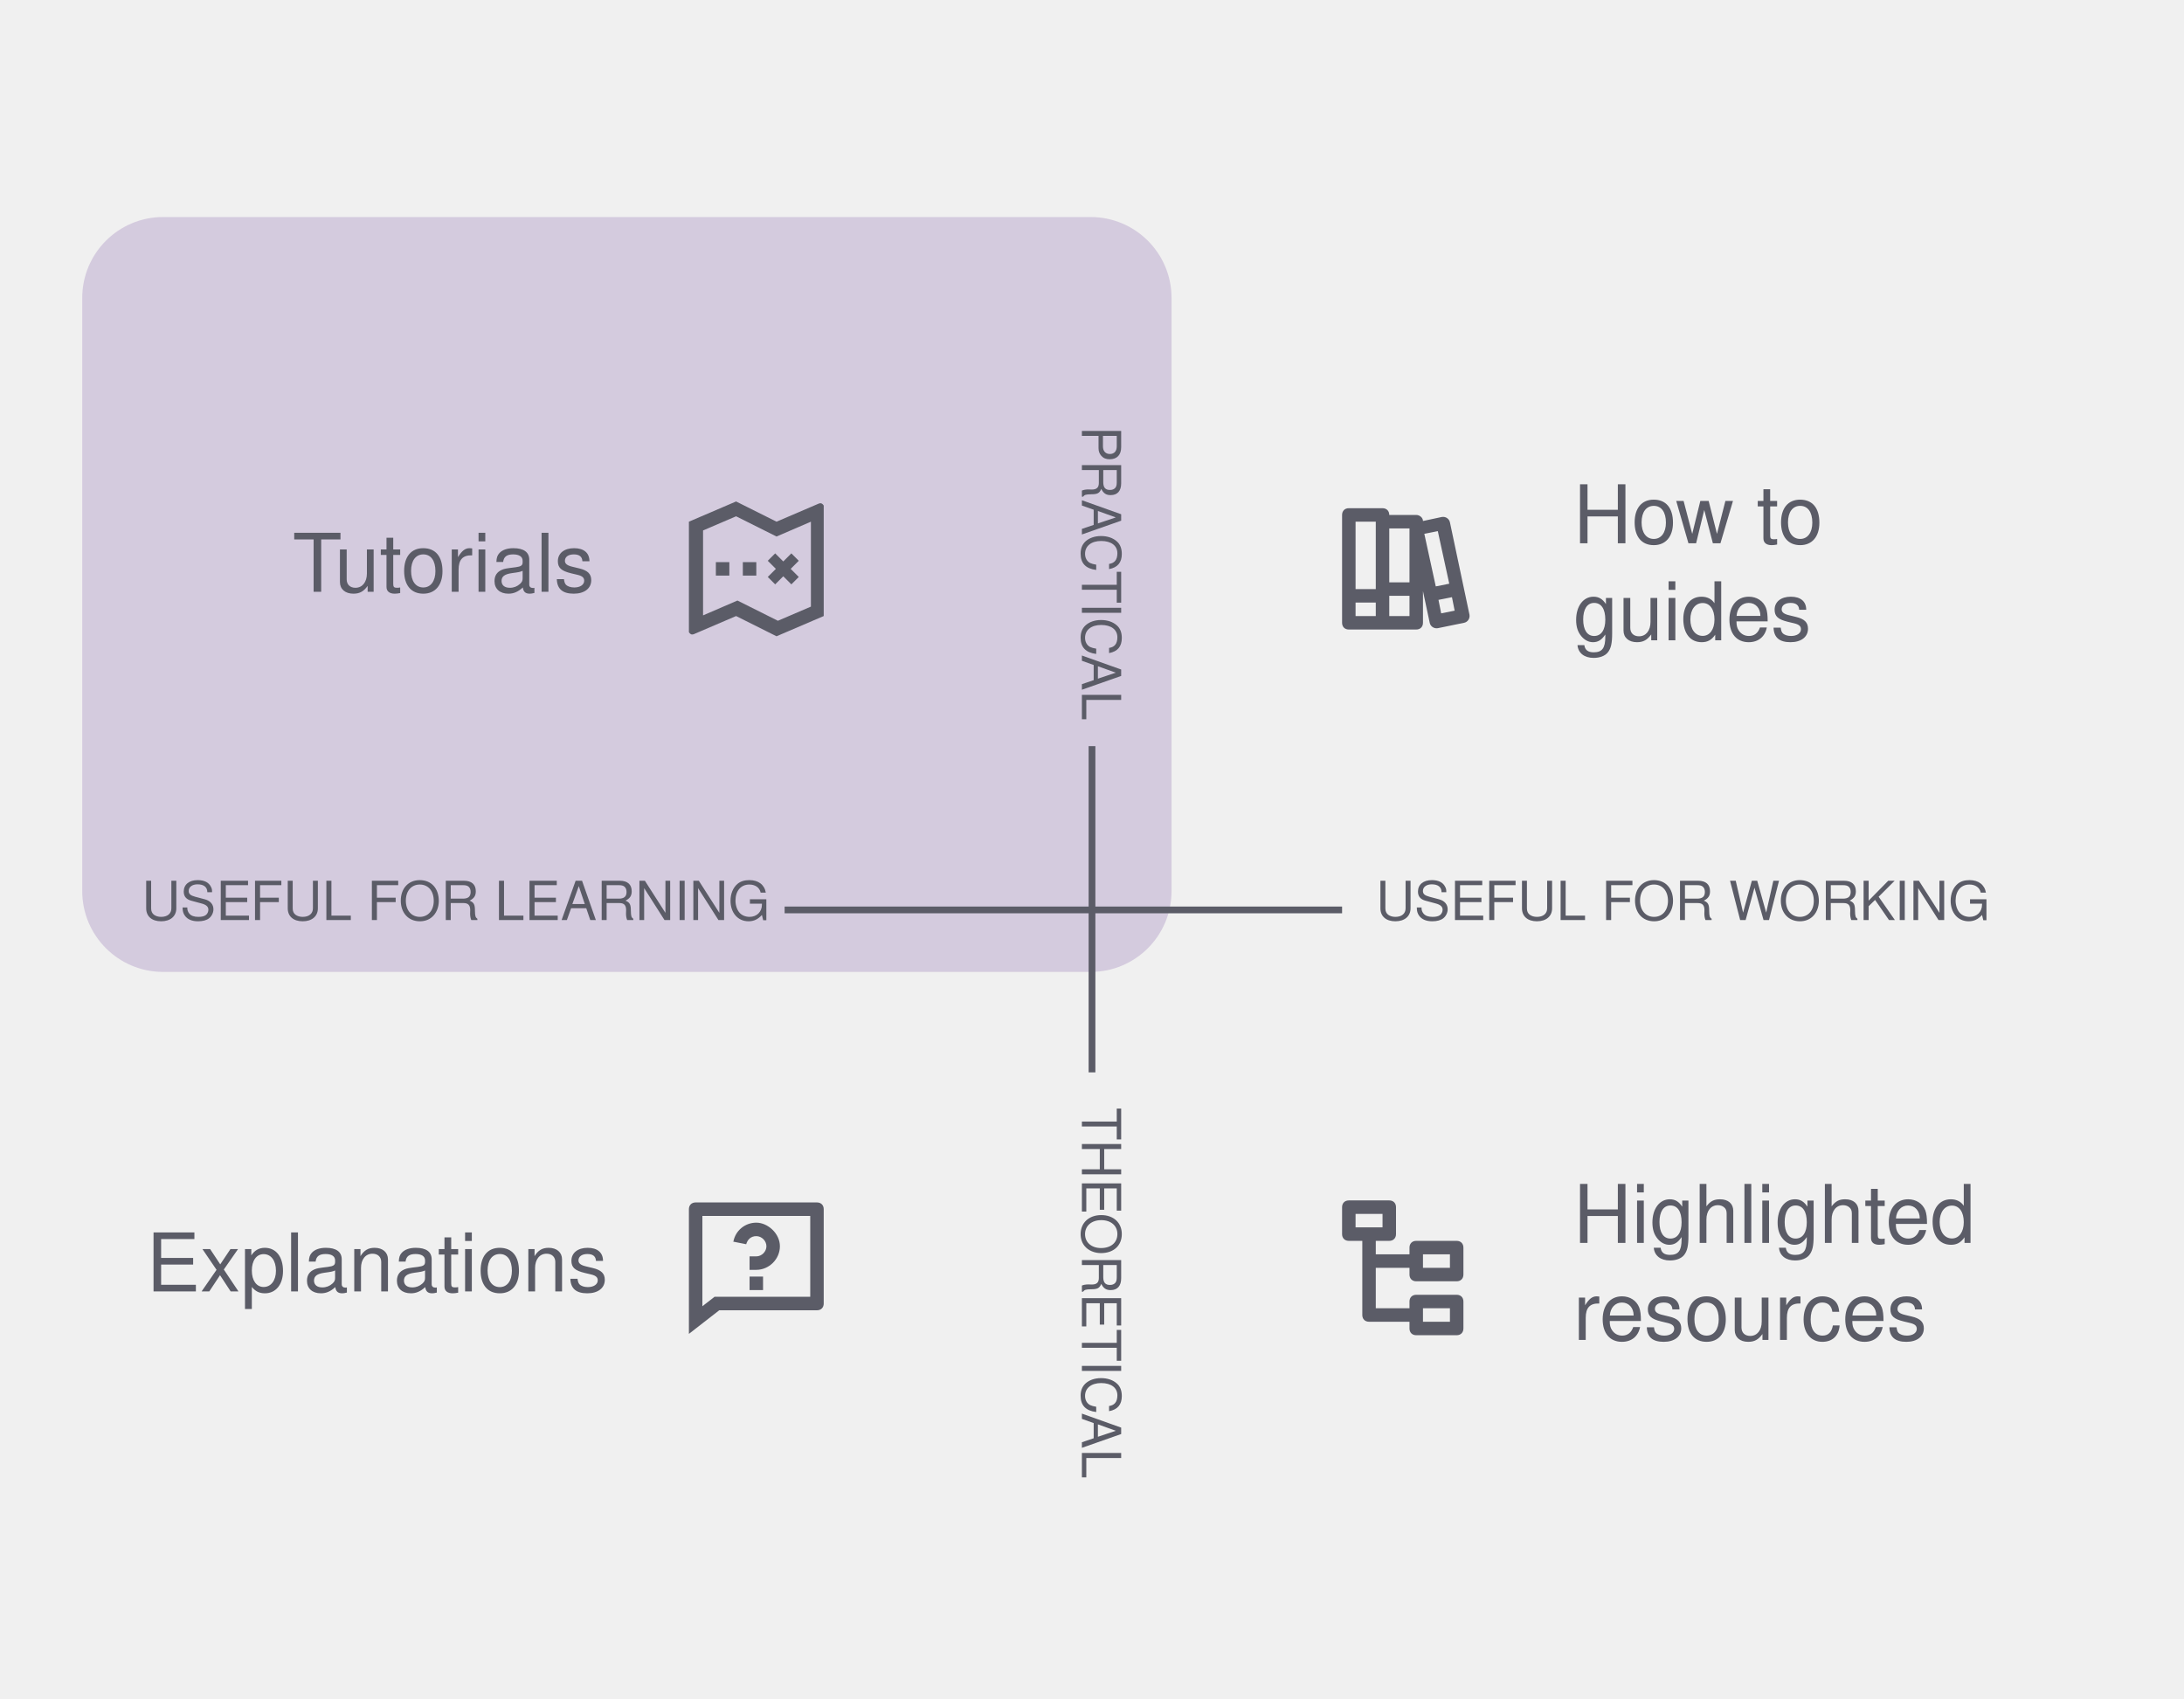
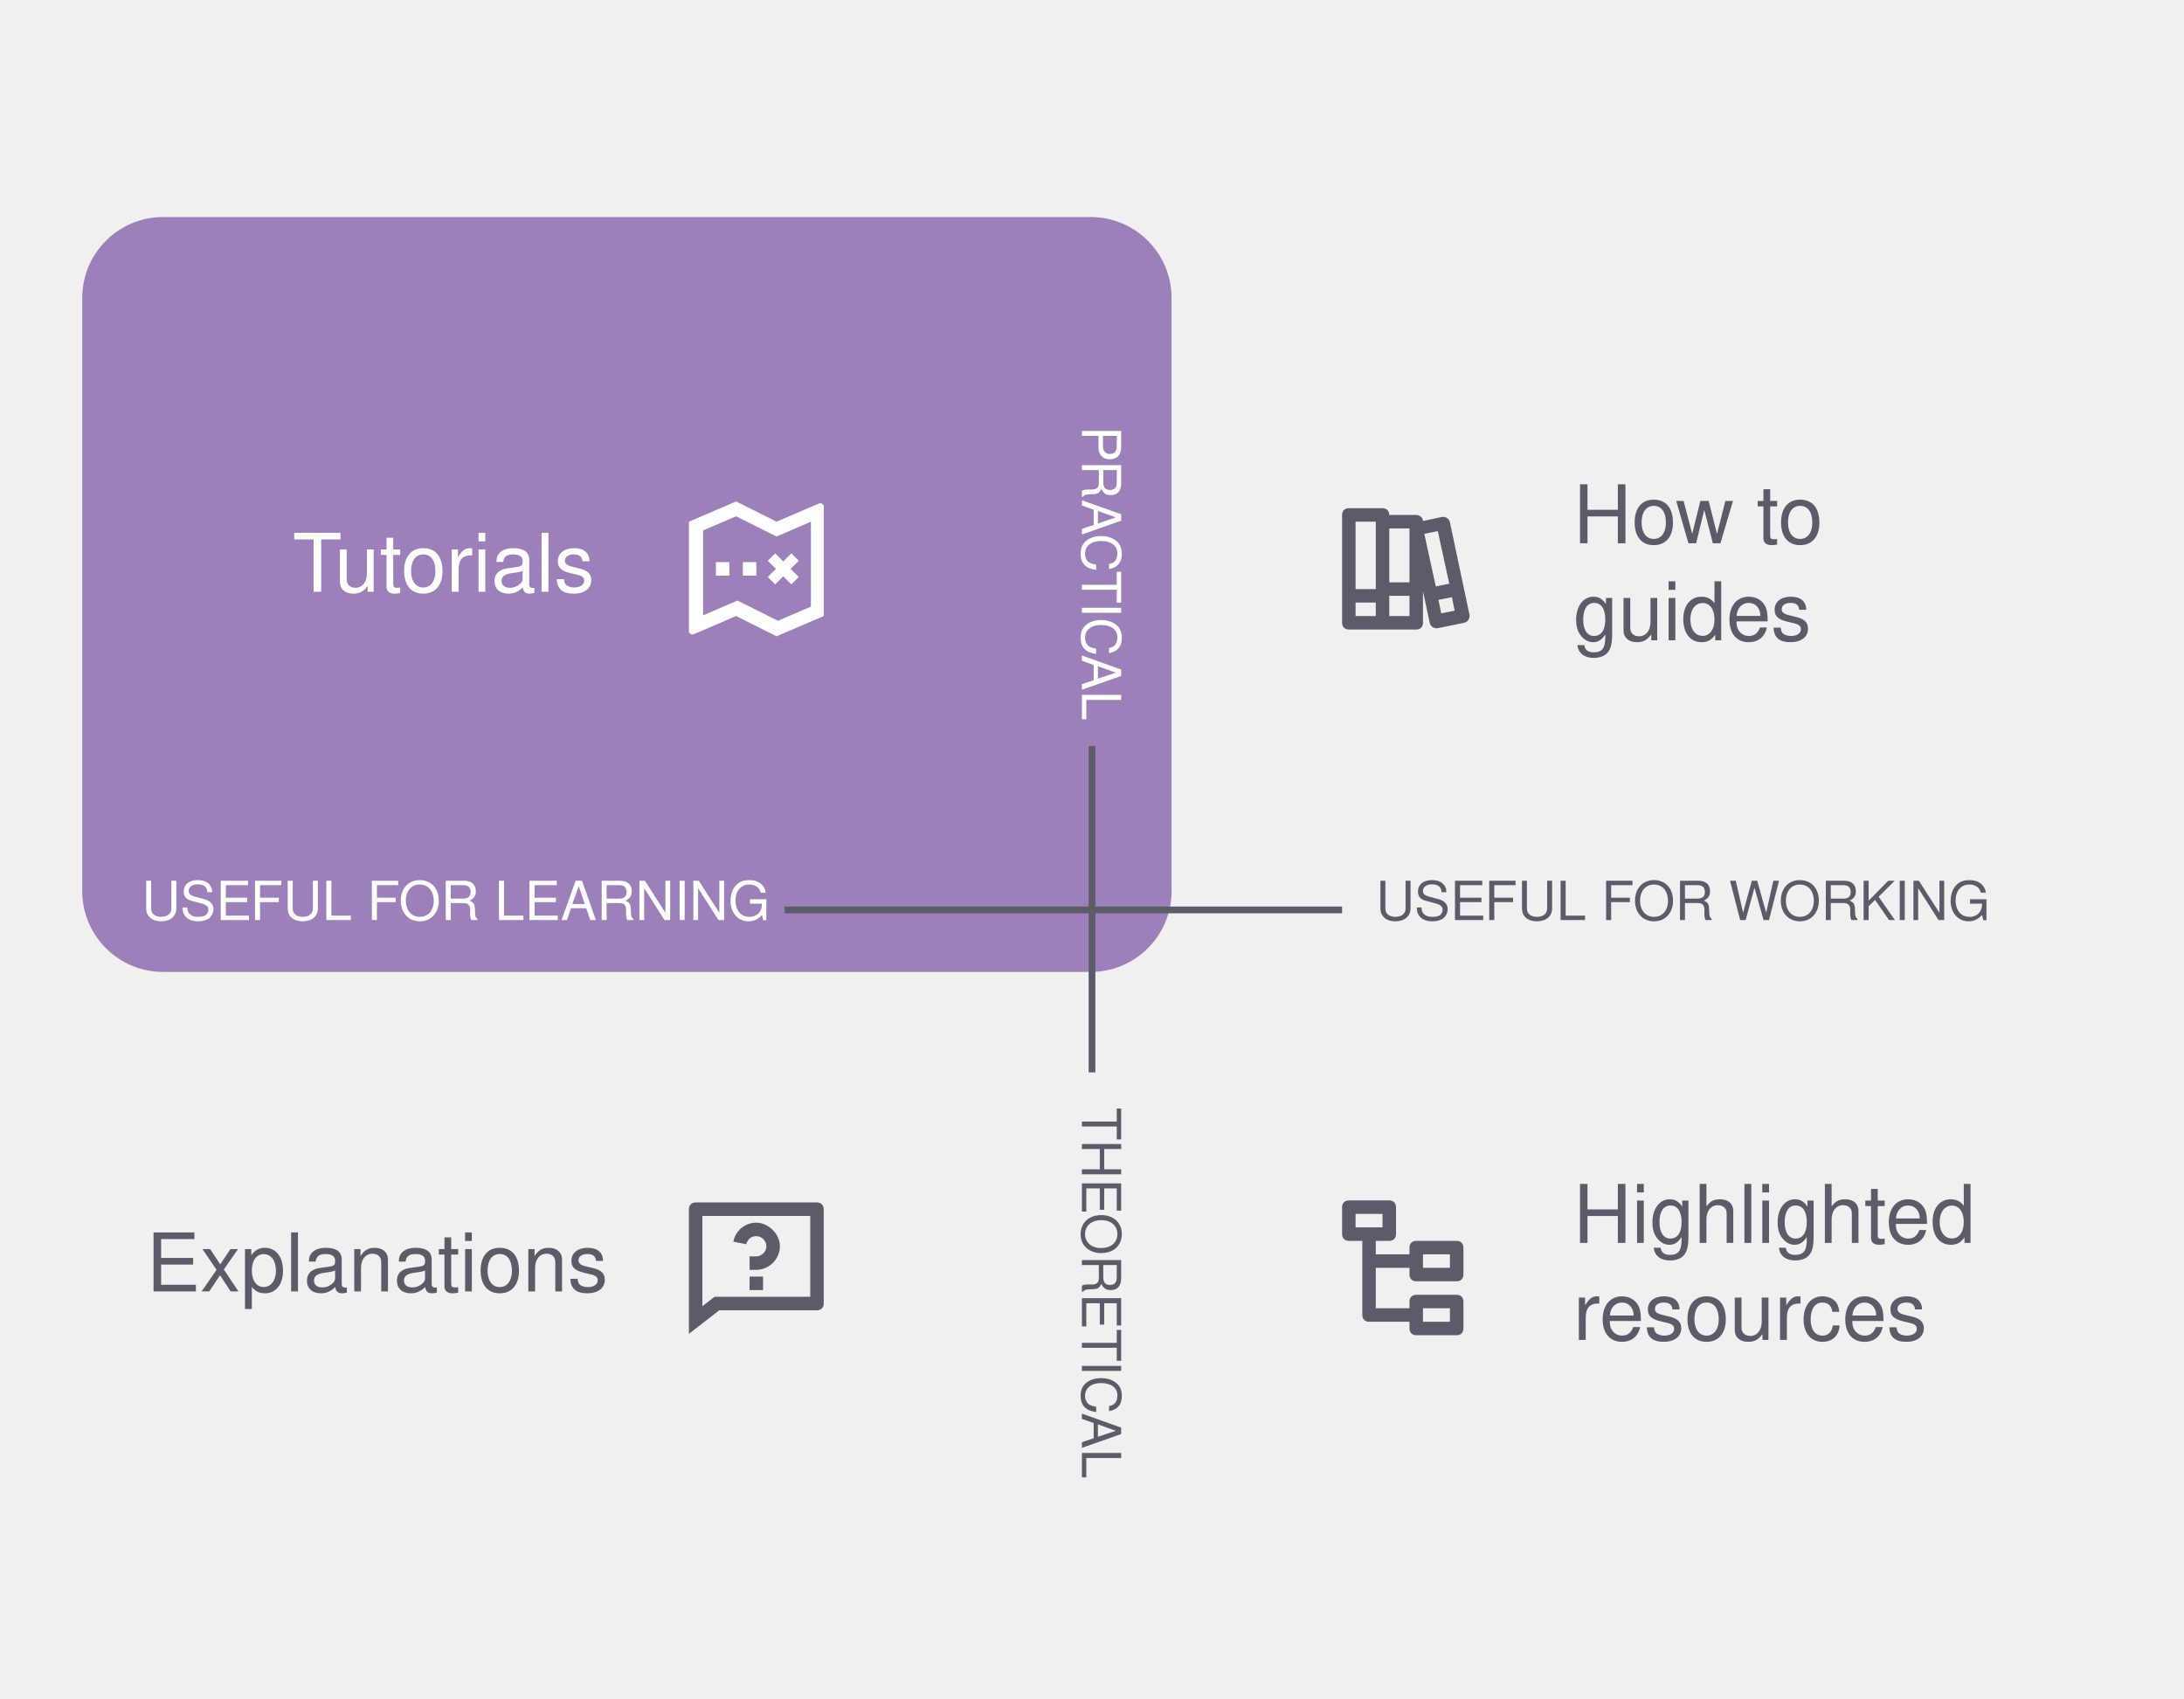
<svg xmlns="http://www.w3.org/2000/svg" id="Layer_1" version="1.1" viewBox="0 0 324 252">
  <defs>
    <style>
-       .st0 {
+       .st0, .st1 {
        font-family: 'Helvetica Neue', Helvetica, Arial, sans-serif;
        font-size: 8px;
      }

-       .st0, .st1, .st2 {
+       .st0, .st2, .st3 {
        fill: #5b5c67;
      }

-       .st3 {
+       .st1, .st4, .st5 {
+         fill: #fff;
+       }
+ 
+       .st6 {
        fill: none;
        stroke: #5b5c67;
        stroke-miterlimit: 10;
      }

-       .st2 {
+       .st5, .st3 {
        font-family: 'Helvetica Neue', Helvetica, Arial, sans-serif;
        font-size: 12px;
        font-weight: 500;
      }

-       .st4 {
+       .st7 {
        fill: #663695;
-         opacity: .2;
+         opacity: .6;
      }
    </style>
  </defs>
-   <rect class="st4" x="12.2" y="32.2" width="161.6" height="112" rx="12" ry="12" transform="translate(186 176.4) rotate(180)" />
-   <line class="st3" x1="162" y1="110.7" x2="162" y2="159.1" />
-   <line class="st3" x1="116.4" y1="135" x2="199.1" y2="135" />
-   <text class="st0" transform="translate(160.5 63.2) rotate(90)">
+   <rect class="st7" x="12.2" y="32.2" width="161.6" height="112" rx="12" ry="12" transform="translate(186 176.4) rotate(180)" />
+   <line class="st6" x1="162" y1="110.7" x2="162" y2="159.1" />
+   <line class="st6" x1="116.4" y1="135" x2="199.1" y2="135" />
+   <text class="st1" transform="translate(160.5 63.2) rotate(90)">
    <tspan x="0" y="0">PRACTICAL</tspan>
  </text>
  <text class="st0" transform="translate(160.5 164.3) rotate(90)">
    <tspan x="0" y="0">THEORETICAL</tspan>
  </text>
-   <text class="st2" transform="translate(43.4 87.8)">
+   <text class="st5" transform="translate(43.4 87.8)">
    <tspan x="0" y="0">Tutorials</tspan>
  </text>
-   <text class="st2" transform="translate(21.7 191.6)">
+   <text class="st3" transform="translate(21.7 191.6)">
    <tspan x="0" y="0">Explanations</tspan>
  </text>
-   <text class="st2" transform="translate(233.4 184.4)">
+   <text class="st3" transform="translate(233.4 184.4)">
    <tspan x="0" y="0">Highlighted</tspan>
    <tspan x="0" y="14.4">resources</tspan>
  </text>
-   <text class="st2" transform="translate(233.4 80.6)">
+   <text class="st3" transform="translate(233.4 80.6)">
    <tspan x="0" y="0">How to</tspan>
    <tspan x="0" y="14.4">guides</tspan>
  </text>
-   <text class="st0" transform="translate(21 136.5)">
+   <text class="st1" transform="translate(21 136.5)">
    <tspan x="0" y="0">USEFUL FOR LEARNING</tspan>
  </text>
  <text class="st0" transform="translate(204.1 136.5)">
    <tspan x="0" y="0">USEFUL FOR WORKING</tspan>
  </text>
-   <path class="st1" d="M206.1,178.1c.6,0,1,.4,1,1v4c0,.6-.4,1-1,1h-2v2h5v-1c0-.6.4-1,1-1h6c.6,0,1,.4,1,1v4c0,.6-.4,1-1,1h-6c-.6,0-1-.4-1-1v-1h-5v6h5v-1c0-.6.4-1,1-1h6c.6,0,1,.4,1,1v4c0,.6-.4,1-1,1h-6c-.6,0-1-.4-1-1v-1h-6c-.6,0-1-.4-1-1v-11h-2c-.6,0-1-.4-1-1v-4c0-.6.4-1,1-1h6ZM215.1,194.1h-4v2h4v-2ZM215.1,186.1h-4v2h4v-2ZM205.1,180.1h-4v2h4v-2Z" />
-   <path class="st1" d="M115.2,79.6l-6-3-4.9,2.1v12.6l5.1-2.2,6,3,4.9-2.1v-12.6l-5.1,2.2ZM102.2,77.4l7-3,6,3,6.3-2.7c.3-.1.5,0,.7.3,0,0,0,.1,0,.2v16.2l-7,3-6-3-6.3,2.7c-.3.1-.5,0-.7-.3,0,0,0-.1,0-.2v-16.2ZM106.2,83.4h2v2h-2v-2ZM110.2,83.4h2v2h-2v-2ZM116.2,83.3l1.2-1.2,1.1,1.1-1.2,1.2,1.2,1.2-1.1,1.1-1.2-1.2-1.2,1.2-1.1-1.1,1.2-1.2-1.2-1.2,1.1-1.1,1.2,1.2Z" />
-   <path class="st1" d="M200.1,75.4c-.6,0-1,.4-1,1v16c0,.6.4,1,1,1h10c.6,0,1-.4,1-1v-4.7l1,4.7c.1.5.6.9,1.2.8l3.9-.8c.5-.1.9-.6.8-1.2l-2.9-13.7c-.1-.5-.6-.9-1.2-.8l-2.8.6c0-.5-.5-.9-1-.9h-4c0-.6-.4-1-1-1h-5ZM206.1,78.4h3v8h-3v-8ZM206.1,91.4v-3h3v3h-3ZM204.1,77.4v10h-3v-10h3ZM204.1,89.4v2h-3v-2h3ZM213.4,89l2-.4.4,2-2,.4-.4-2ZM213,87l-1.7-7.8,2-.4,1.7,7.8-2,.4Z" />
-   <path class="st1" d="M106,192.4h14.2v-12h-16v13.4l1.8-1.4ZM106.7,194.4l-4.5,3.5v-18.5c0-.6.4-1,1-1h18c.6,0,1,.4,1,1v14c0,.6-.4,1-1,1h-14.5ZM111.2,189.4h2v2h-2v-2ZM108.8,184.2c.3-1.6,1.7-2.8,3.4-2.8s3.5,1.6,3.5,3.5-1.6,3.5-3.5,3.5h-1v-2h1c.8,0,1.5-.7,1.5-1.5s-.7-1.5-1.5-1.5-1.3.5-1.5,1.2l-2-.4Z" />
+   <path class="st2" d="M206.1,178.1c.6,0,1,.4,1,1v4c0,.6-.4,1-1,1h-2v2h5v-1c0-.6.4-1,1-1h6c.6,0,1,.4,1,1v4c0,.6-.4,1-1,1h-6c-.6,0-1-.4-1-1v-1h-5v6h5v-1c0-.6.4-1,1-1h6c.6,0,1,.4,1,1v4c0,.6-.4,1-1,1h-6c-.6,0-1-.4-1-1v-1h-6c-.6,0-1-.4-1-1v-11h-2c-.6,0-1-.4-1-1v-4c0-.6.4-1,1-1h6ZM215.1,194.1h-4v2h4v-2ZM215.1,186.1h-4v2h4v-2ZM205.1,180.1h-4v2h4v-2Z" />
+   <path class="st4" d="M115.2,79.6l-6-3-4.9,2.1v12.6l5.1-2.2,6,3,4.9-2.1v-12.6l-5.1,2.2ZM102.2,77.4l7-3,6,3,6.3-2.7c.3-.1.5,0,.7.3,0,0,0,.1,0,.2v16.2l-7,3-6-3-6.3,2.7c-.3.1-.5,0-.7-.3,0,0,0-.1,0-.2v-16.2ZM106.2,83.4h2v2h-2v-2ZM110.2,83.4h2v2h-2v-2ZM116.2,83.3l1.2-1.2,1.1,1.1-1.2,1.2,1.2,1.2-1.1,1.1-1.2-1.2-1.2,1.2-1.1-1.1,1.2-1.2-1.2-1.2,1.1-1.1,1.2,1.2Z" />
+   <path class="st2" d="M200.1,75.4c-.6,0-1,.4-1,1v16c0,.6.4,1,1,1h10c.6,0,1-.4,1-1v-4.7l1,4.7c.1.5.6.9,1.2.8l3.9-.8c.5-.1.9-.6.8-1.2l-2.9-13.7c-.1-.5-.6-.9-1.2-.8l-2.8.6c0-.5-.5-.9-1-.9h-4c0-.6-.4-1-1-1h-5ZM206.1,78.4h3v8h-3v-8ZM206.1,91.4v-3h3v3h-3ZM204.1,77.4v10h-3v-10h3ZM204.1,89.4v2h-3v-2h3ZM213.4,89l2-.4.4,2-2,.4-.4-2ZM213,87l-1.7-7.8,2-.4,1.7,7.8-2,.4Z" />
+   <path class="st2" d="M106,192.4h14.2v-12h-16v13.4l1.8-1.4ZM106.7,194.4l-4.5,3.5v-18.5c0-.6.4-1,1-1h18c.6,0,1,.4,1,1v14c0,.6-.4,1-1,1h-14.5ZM111.2,189.4h2v2h-2v-2ZM108.8,184.2c.3-1.6,1.7-2.8,3.4-2.8s3.5,1.6,3.5,3.5-1.6,3.5-3.5,3.5h-1v-2h1c.8,0,1.5-.7,1.5-1.5s-.7-1.5-1.5-1.5-1.3.5-1.5,1.2l-2-.4Z" />
</svg>
